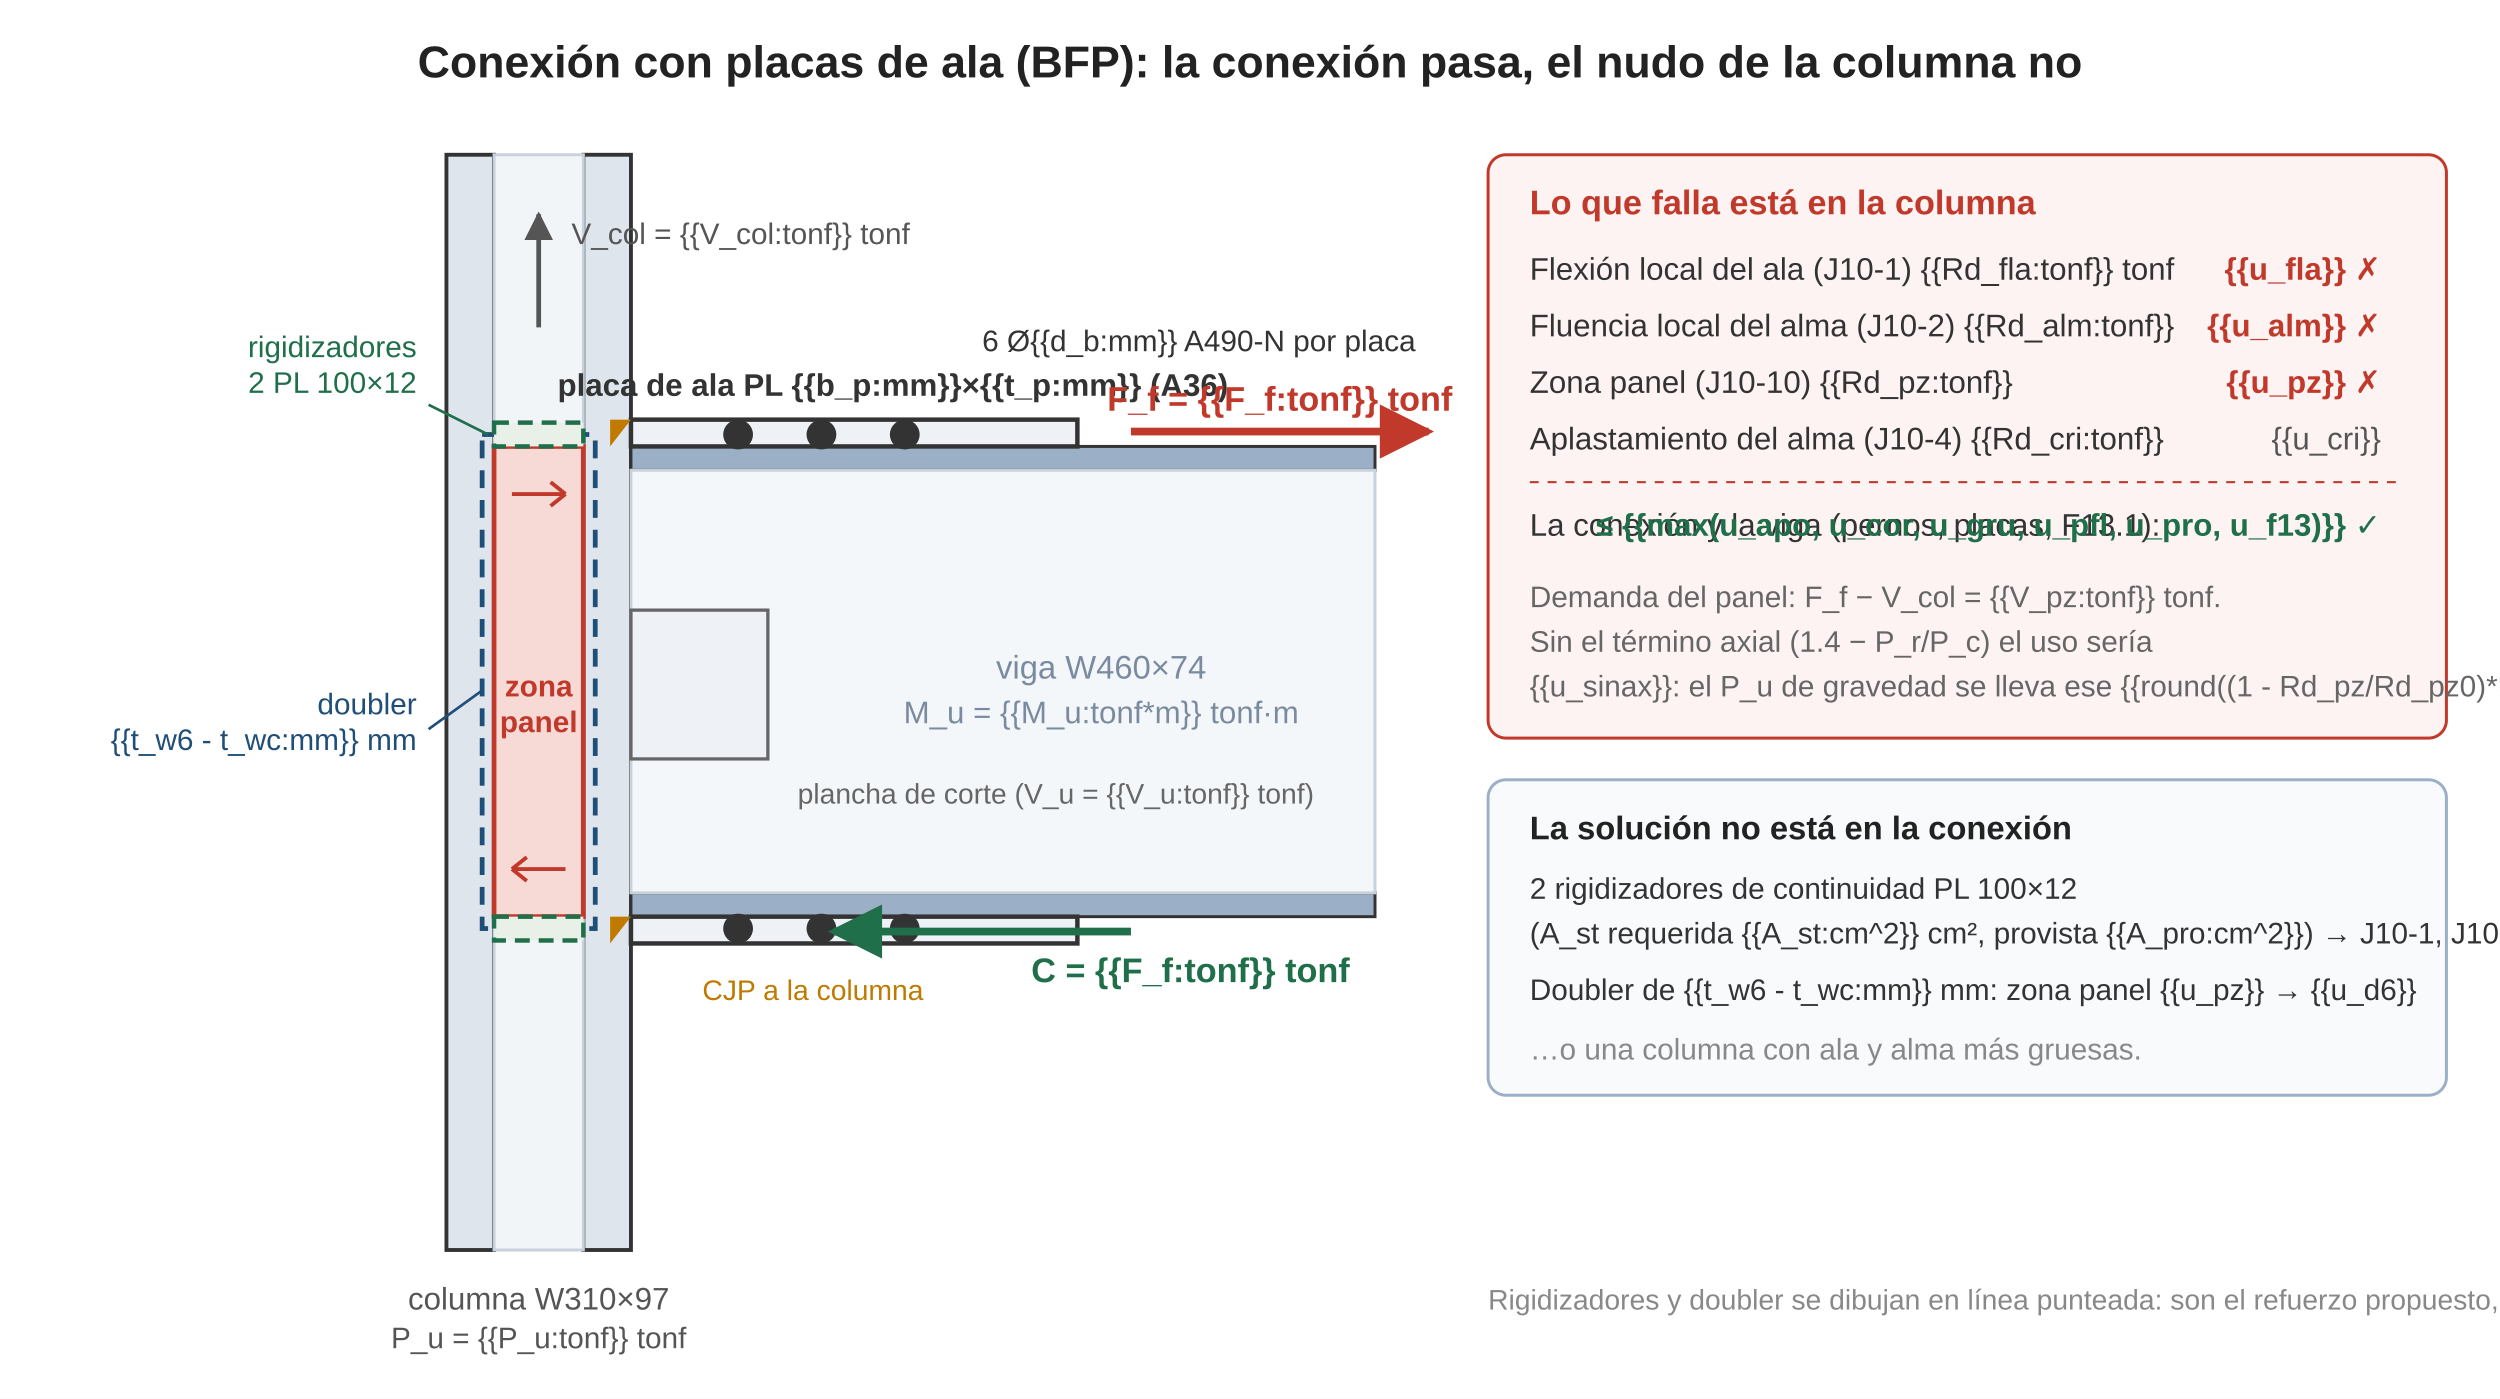
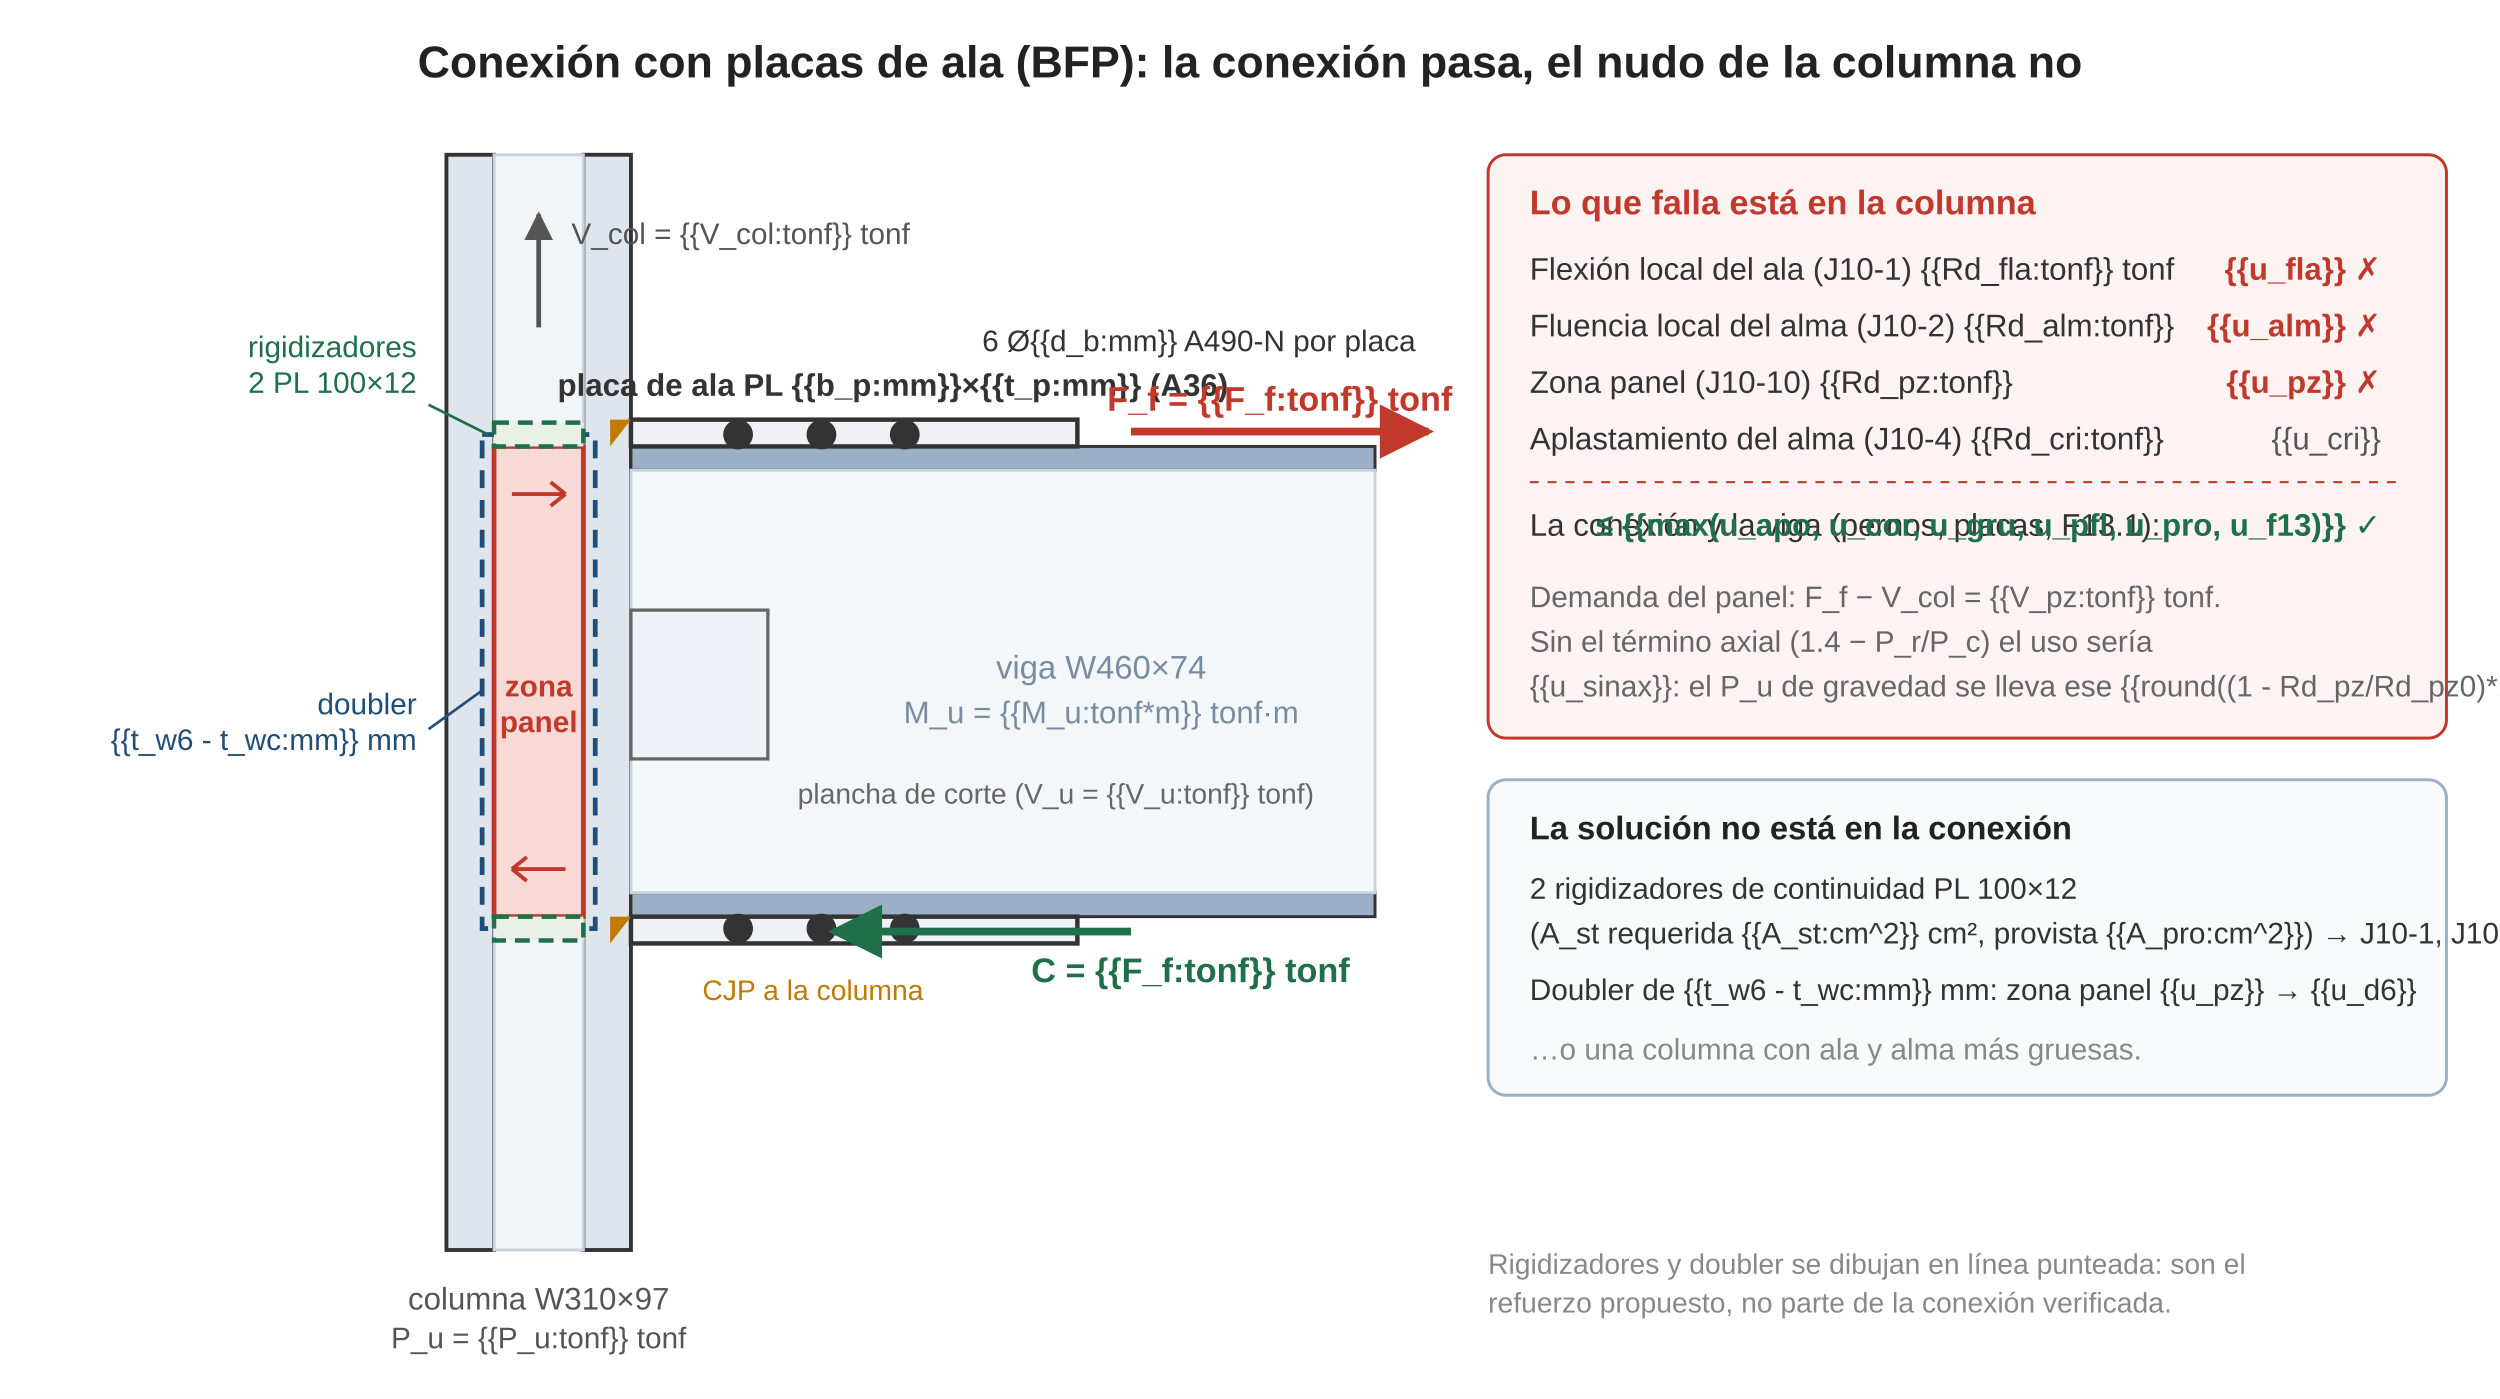
<svg xmlns="http://www.w3.org/2000/svg" viewBox="0 0 840 470" font-family="Segoe UI, Arial, sans-serif">
  <defs>
    <marker id="bf-a" viewBox="0 0 10 10" refX="9" refY="5" markerWidth="6" markerHeight="6" orient="auto-start-reverse">
      <path d="M0,0 L10,5 L0,10 z" fill="#555" />
    </marker>
    <marker id="bf-t" viewBox="0 0 10 10" refX="9" refY="5" markerWidth="7" markerHeight="7" orient="auto">
      <path d="M0,0 L10,5 L0,10 z" fill="#c0392b" />
    </marker>
    <marker id="bf-g" viewBox="0 0 10 10" refX="9" refY="5" markerWidth="7" markerHeight="7" orient="auto">
      <path d="M0,0 L10,5 L0,10 z" fill="#1f6f4a" />
    </marker>
  </defs>
  <rect width="840" height="470" fill="#ffffff" />
  <text x="420" y="26" font-size="15" text-anchor="middle" fill="#222" font-weight="bold">Conexión con placas de ala (BFP): la conexión pasa, el nudo de la columna no</text>
  <rect x="150" y="52" width="16" height="368" fill="#dfe5ec" stroke="#333" stroke-width="1.3" />
  <rect x="196" y="52" width="16" height="368" fill="#dfe5ec" stroke="#333" stroke-width="1.3" />
  <rect x="166" y="52" width="30" height="368" fill="#f2f5f8" stroke="#c8d2dd" stroke-width="1" />
  <text x="181" y="440" font-size="10.5" text-anchor="middle" fill="#555">columna W310×97</text>
  <text x="181" y="453" font-size="10" text-anchor="middle" fill="#555">P_u = {{P_u:tonf}} tonf</text>
  <rect x="166" y="150" width="30" height="158" fill="#f7d9d5" stroke="#c0392b" stroke-width="1.6" />
  <path d="M172,166 h18 M190,166 l-5,-4 M190,166 l-5,4" stroke="#c0392b" stroke-width="1.3" fill="none" />
  <path d="M190,292 h-18 M172,292 l5,-4 M172,292 l5,4" stroke="#c0392b" stroke-width="1.3" fill="none" />
  <text x="181" y="234" font-size="10" text-anchor="middle" fill="#c0392b" font-weight="bold">zona</text>
  <text x="181" y="246" font-size="10" text-anchor="middle" fill="#c0392b" font-weight="bold">panel</text>
  <rect x="162" y="146" width="38" height="166" fill="none" stroke="#1f4e79" stroke-width="1.6" stroke-dasharray="6 4" />
  <text x="140" y="240" font-size="10" text-anchor="end" fill="#1f4e79">doubler</text>
  <text x="140" y="252" font-size="10" text-anchor="end" fill="#1f4e79">{{t_w6 - t_wc:mm}} mm</text>
  <line x1="144" y1="245" x2="162" y2="232" stroke="#1f4e79" stroke-width="0.9" />
  <rect x="166" y="142" width="30" height="8" fill="#e8f0e8" stroke="#1f6f4a" stroke-width="1.5" stroke-dasharray="5 3" />
  <rect x="166" y="308" width="30" height="8" fill="#e8f0e8" stroke="#1f6f4a" stroke-width="1.5" stroke-dasharray="5 3" />
  <text x="140" y="120" font-size="10" text-anchor="end" fill="#1f6f4a">rigidizadores</text>
  <text x="140" y="132" font-size="10" text-anchor="end" fill="#1f6f4a">2 PL 100×12</text>
  <line x1="144" y1="136" x2="164" y2="146" stroke="#1f6f4a" stroke-width="0.9" />
  <rect x="212" y="150" width="250" height="8" fill="#9bb0c6" stroke="#333" stroke-width="1" />
  <rect x="212" y="300" width="250" height="8" fill="#9bb0c6" stroke="#333" stroke-width="1" />
  <rect x="212" y="158" width="250" height="142" fill="#f4f7fa" stroke="#c8d2dd" stroke-width="1" />
  <text x="370" y="228" font-size="11" text-anchor="middle" fill="#7a8ba0">viga W460×74</text>
  <text x="370" y="243" font-size="10.5" text-anchor="middle" fill="#7a8ba0">M_u = {{M_u:tonf*m}} tonf·m</text>
  <rect x="212" y="141" width="150" height="9" fill="#eef2f7" stroke="#333" stroke-width="1.5" />
  <rect x="212" y="308" width="150" height="9" fill="#eef2f7" stroke="#333" stroke-width="1.5" />
  <text x="300" y="133" font-size="10.5" text-anchor="middle" fill="#333" font-weight="bold">placa de ala PL {{b_p:mm}}×{{t_p:mm}} (A36)</text>
  <path d="M212,141 l-7,0 0,9 z" fill="#c07a00" />
  <path d="M212,308 l-7,0 0,9 z" fill="#c07a00" />
  <text x="236" y="336" font-size="9.5" fill="#c07a00">CJP a la columna</text>
  <g fill="#333">
    <circle cx="248" cy="146" r="5" />
    <circle cx="276" cy="146" r="5" />
    <circle cx="304" cy="146" r="5" />
    <circle cx="248" cy="312" r="5" />
    <circle cx="276" cy="312" r="5" />
    <circle cx="304" cy="312" r="5" />
  </g>
  <text x="330" y="118" font-size="10" fill="#333">6 Ø{{d_b:mm}} A490-N por placa</text>
  <rect x="212" y="205" width="46" height="50" fill="#eef2f7" stroke="#666" stroke-width="1.1" />
  <text x="268" y="270" font-size="9.5" fill="#666">plancha de corte (V_u = {{V_u:tonf}} tonf)</text>
  <line x1="380" y1="145" x2="480" y2="145" stroke="#c0392b" stroke-width="2.6" marker-end="url(#bf-t)" />
  <text x="430" y="138" font-size="11.5" text-anchor="middle" fill="#c0392b" font-weight="bold">F_f = {{F_f:tonf}} tonf</text>
  <line x1="380" y1="313" x2="280" y2="313" stroke="#1f6f4a" stroke-width="2.6" marker-end="url(#bf-g)" />
  <text x="400" y="330" font-size="11.5" text-anchor="middle" fill="#1f6f4a" font-weight="bold">C = {{F_f:tonf}} tonf</text>
  <line x1="181" y1="110" x2="181" y2="72" stroke="#555" stroke-width="1.6" marker-end="url(#bf-a)" />
  <text x="192" y="82" font-size="10" fill="#555">V_col = {{V_col:tonf}} tonf</text>
  <rect x="500" y="52" width="322" height="196" rx="6" fill="#fdf3f2" stroke="#c0392b" />
  <text x="514" y="72" font-size="11.5" fill="#c0392b" font-weight="bold">Lo que falla está en la columna</text>
  <text x="514" y="94" font-size="10.5" fill="#333">Flexión local del ala (J10-1) {{Rd_fla:tonf}} tonf</text>
  <text x="800" y="94" font-size="10.5" fill="#c0392b" text-anchor="end" font-weight="bold">{{u_fla}} ✗</text>
  <text x="514" y="113" font-size="10.5" fill="#333">Fluencia local del alma (J10-2) {{Rd_alm:tonf}}</text>
  <text x="800" y="113" font-size="10.5" fill="#c0392b" text-anchor="end" font-weight="bold">{{u_alm}} ✗</text>
  <text x="514" y="132" font-size="10.5" fill="#333">Zona panel (J10-10) {{Rd_pz:tonf}}</text>
  <text x="800" y="132" font-size="10.5" fill="#c0392b" text-anchor="end" font-weight="bold">{{u_pz}} ✗</text>
  <text x="514" y="151" font-size="10.5" fill="#333">Aplastamiento del alma (J10-4) {{Rd_cri:tonf}}</text>
  <text x="800" y="151" font-size="10.5" fill="#555" text-anchor="end">{{u_cri}}</text>
  <line x1="514" y1="162" x2="808" y2="162" stroke="#c0392b" stroke-width="0.7" stroke-dasharray="3 3" />
  <text x="514" y="180" font-size="10.5" fill="#333">La conexión y la viga (pernos, placas, F13.1):</text>
  <text x="800" y="180" font-size="10.5" fill="#1f6f4a" text-anchor="end" font-weight="bold">≤ {{max(u_apo, u_cor, u_gru, u_pfl, u_pro, u_f13)}} ✓</text>
  <text x="514" y="204" font-size="10" fill="#666">Demanda del panel: F_f − V_col = {{V_pz:tonf}} tonf.</text>
  <text x="514" y="219" font-size="10" fill="#666">Sin el término axial (1.4 − P_r/P_c) el uso sería</text>
  <text x="514" y="234" font-size="10" fill="#666">{{u_sinax}}: el P_u de gravedad se lleva ese {{round((1 - Rd_pz/Rd_pz0)*100)}} %.</text>
  <rect x="500" y="262" width="322" height="106" rx="6" fill="#f8fafc" stroke="#9bb0c6" />
  <text x="514" y="282" font-size="11" fill="#222" font-weight="bold">La solución no está en la conexión</text>
  <text x="514" y="302" font-size="10" fill="#333">2 rigidizadores de continuidad PL 100×12</text>
  <text x="514" y="317" font-size="10" fill="#333">(A_st requerida {{A_st:cm^2}} cm², provista {{A_pro:cm^2}}) →  J10-1, J10-2</text>
  <text x="514" y="336" font-size="10" fill="#333">Doubler de {{t_w6 - t_wc:mm}} mm: zona panel {{u_pz}} → {{u_d6}}</text>
  <text x="514" y="356" font-size="10" fill="#888">…o una columna con ala y alma más gruesas.</text>
-   <text x="500" y="440" font-size="9.5" fill="#888">Rigidizadores y doubler se dibujan en línea punteada: son el refuerzo propuesto, no parte de la conexión verificada.</text>
+   <text x="500" y="428" font-size="9.5" fill="#888">Rigidizadores y doubler se dibujan en línea punteada: son el</text>
+   <text x="500" y="441" font-size="9.5" fill="#888">refuerzo propuesto, no parte de la conexión verificada.</text>
</svg>
